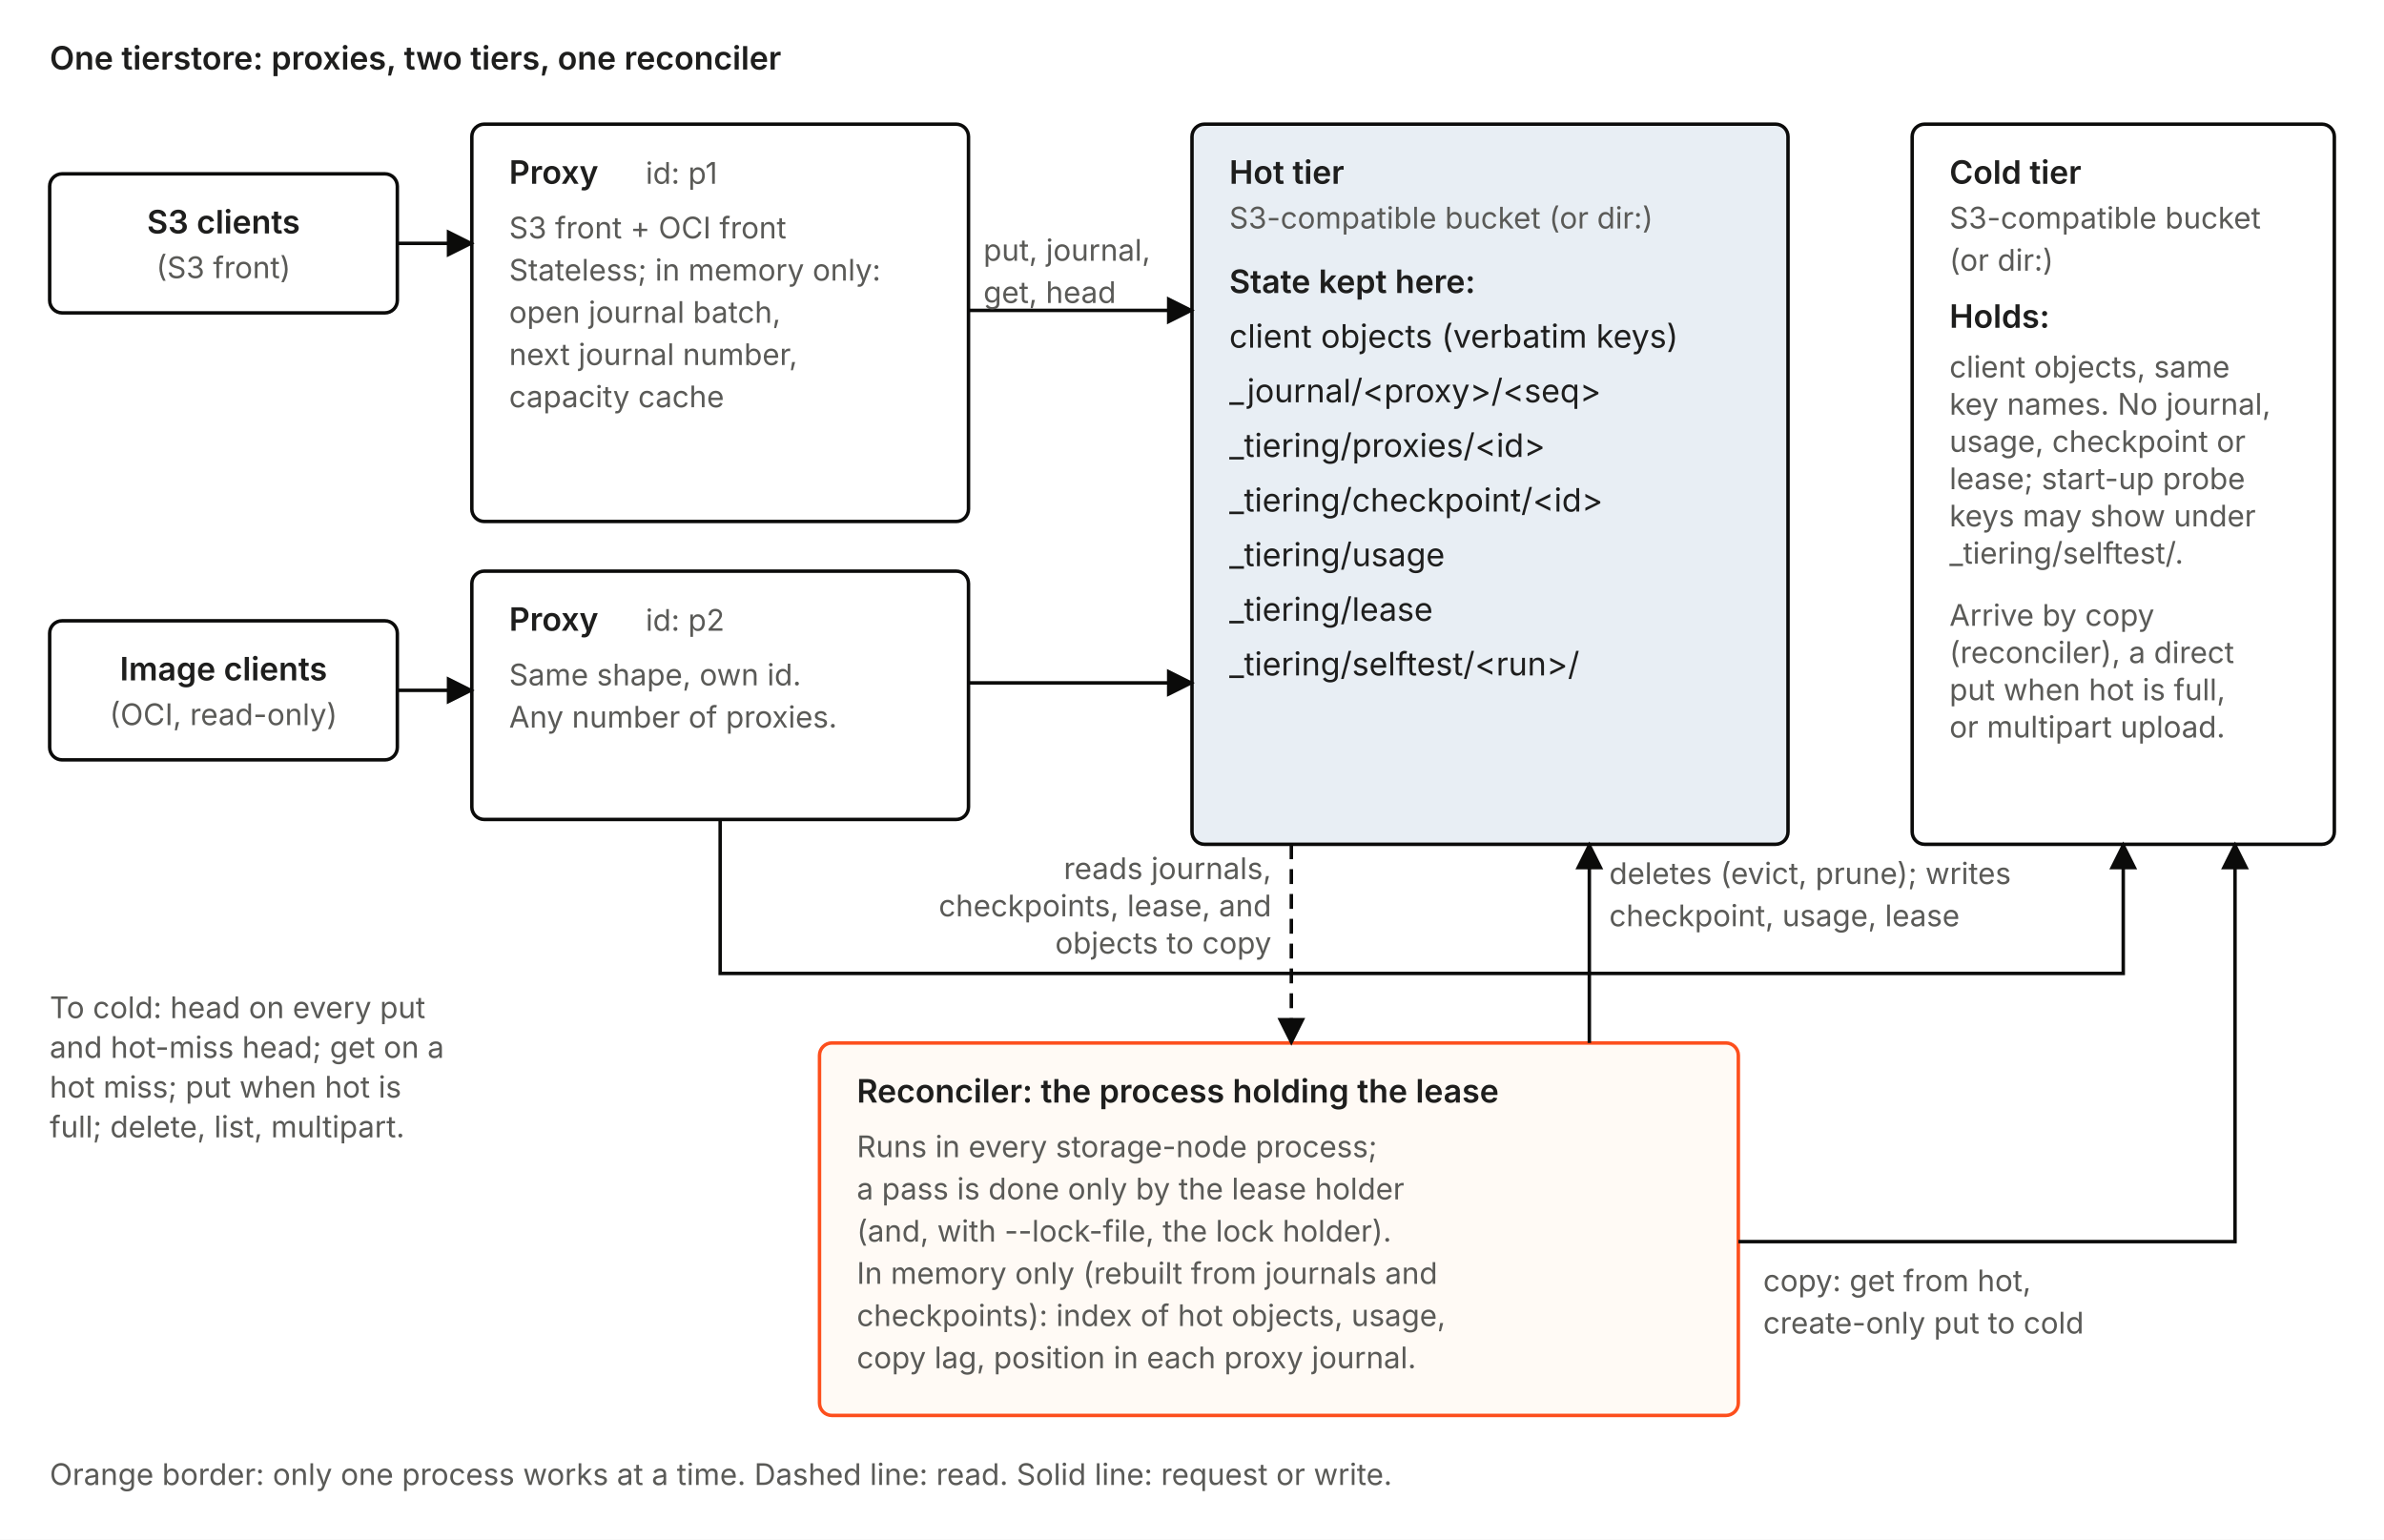
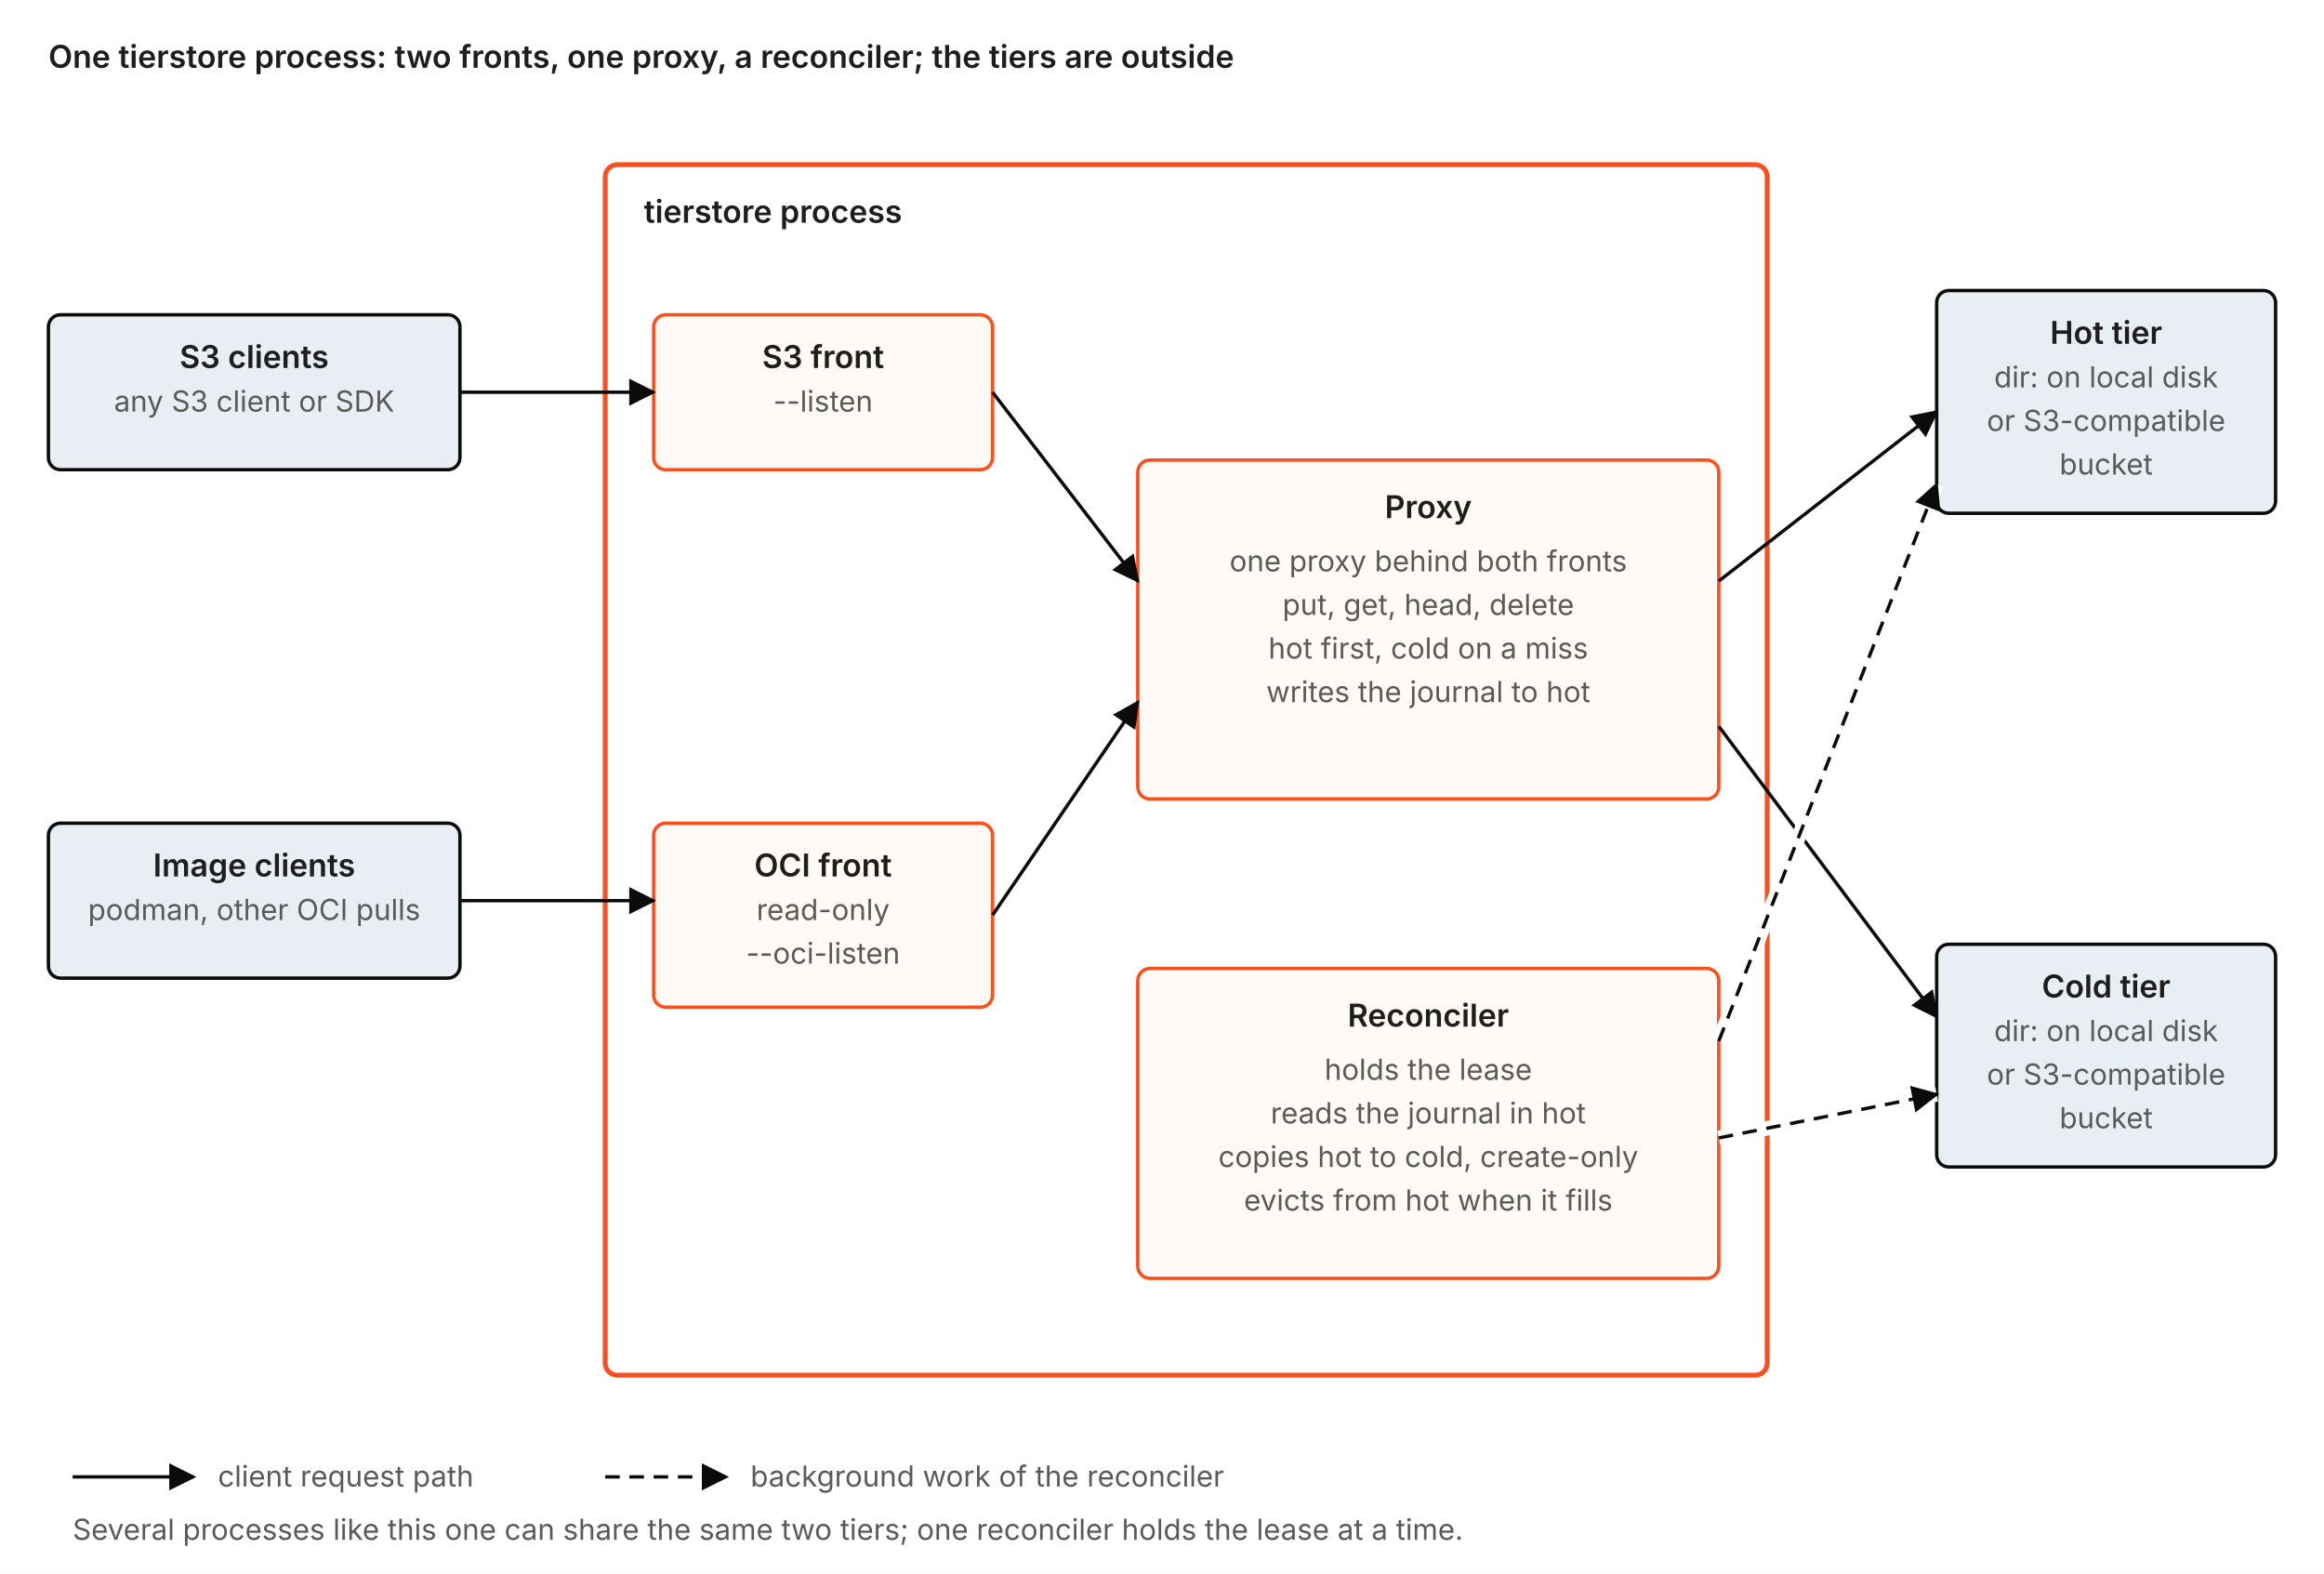
- <svg xmlns="http://www.w3.org/2000/svg" viewBox="0 0 960 620" width="960" height="620" role="img" aria-label="Clients reach stateless proxies; a hot tier and a cold tier hold the data; one lease-holding reconciler copies, evicts and publishes usage.">
+ <svg xmlns="http://www.w3.org/2000/svg" viewBox="0 0 960 650" width="960" height="650" role="img" aria-label="Components and deployment of a tierstore process: S3 and OCI fronts over one proxy, a reconciler, and the hot and cold tiers outside the process.">
  <defs>
    <marker id="components-ak" viewBox="0 0 10 10" refX="9" refY="5" markerWidth="8" markerHeight="8" orient="auto">
      <path d="M0,0 L10,5 L0,10 z" fill="#0B0B0A" />
    </marker>
    <marker id="components-ao" viewBox="0 0 10 10" refX="9" refY="5" markerWidth="8" markerHeight="8" orient="auto">
      <path d="M0,0 L10,5 L0,10 z" fill="#FD4F1D" />
    </marker>
  </defs>
  <style>
.box{fill:#FFFFFF;stroke:#0B0B0A;stroke-width:1.4}
.box-b{fill:#E8EEF4;stroke:#0B0B0A;stroke-width:1.4}
.box-o{fill:#FFFAF5;stroke:#FD4F1D;stroke-width:1.4}
+ .box-t{fill:none;stroke:#FD4F1D;stroke-width:2}
+ .box-p{fill:none;stroke:#5A5A57;stroke-width:1.6;stroke-dasharray:7 5}
.ln{stroke:#0B0B0A;fill:none;stroke-width:1.4}
.ln-d{stroke:#0B0B0A;fill:none;stroke-width:1.4;stroke-dasharray:6 4}
.ln-o{stroke:#FD4F1D;fill:none;stroke-width:1.6}
- .ln-od{stroke:#FD4F1D;fill:none;stroke-width:1.6;stroke-dasharray:6 4}
text{fill:#1E1E1D;font-family:system-ui,-apple-system,'Segoe UI',sans-serif;font-size:13px}
.b{font-weight:600}
.t-m{fill:#5A5A57;font-size:12px}
.lbl{paint-order:stroke;stroke:#FFFFFF;stroke-width:4px;stroke-linejoin:round}
</style>
-   <rect x="0" y="0" width="960" height="620" fill="#FFFFFF" />
-   <text x="20" y="28" class="b" font-size="16">One tierstore: proxies, two tiers, one reconciler</text>
-   <rect x="20" y="70" width="140" height="56" rx="5" class="box" />
-   <text x="90" y="94" class="b" text-anchor="middle">S3 clients</text>
-   <text x="90" y="112" class="t-m" text-anchor="middle">(S3 front)</text>
-   <rect x="20" y="250" width="140" height="56" rx="5" class="box" />
-   <text x="90" y="274" class="b" text-anchor="middle">Image clients</text>
-   <text x="90" y="292" class="t-m" text-anchor="middle">(OCI, read-only)</text>
-   <rect x="190" y="50" width="200" height="160" rx="5" class="box" />
-   <text x="205" y="74" class="b">Proxy</text>
-   <text x="260" y="74" class="t-m">id: p1</text>
-   <text x="205" y="96" class="t-m">S3 front + OCI front</text>
-   <text x="205" y="113" class="t-m">Stateless; in memory only:</text>
-   <text x="205" y="130" class="t-m">open journal batch,</text>
-   <text x="205" y="147" class="t-m">next journal number,</text>
-   <text x="205" y="164" class="t-m">capacity cache</text>
-   <rect x="190" y="230" width="200" height="100" rx="5" class="box" />
-   <text x="205" y="254" class="b">Proxy</text>
-   <text x="260" y="254" class="t-m">id: p2</text>
-   <text x="205" y="276" class="t-m">Same shape, own id.</text>
-   <text x="205" y="293" class="t-m">Any number of proxies.</text>
-   <rect x="480" y="50" width="240" height="290" rx="5" class="box-b" />
-   <text x="495" y="74" class="b">Hot tier</text>
-   <text x="495" y="92" class="t-m">S3-compatible bucket (or dir:)</text>
-   <text x="495" y="118" class="b">State kept here:</text>
-   <text x="495" y="140">client objects (verbatim keys)</text>
-   <text x="495" y="162">_journal/&lt;proxy&gt;/&lt;seq&gt;</text>
-   <text x="495" y="184">_tiering/proxies/&lt;id&gt;</text>
-   <text x="495" y="206">_tiering/checkpoint/&lt;id&gt;</text>
-   <text x="495" y="228">_tiering/usage</text>
-   <text x="495" y="250">_tiering/lease</text>
-   <text x="495" y="272">_tiering/selftest/&lt;run&gt;/</text>
-   <rect x="770" y="50" width="170" height="290" rx="5" class="box" />
-   <text x="785" y="74" class="b">Cold tier</text>
-   <text x="785" y="92" class="t-m">S3-compatible bucket</text>
-   <text x="785" y="109" class="t-m">(or dir:)</text>
-   <text x="785" y="132" class="b">Holds:</text>
-   <text x="785" y="152" class="t-m">client objects, same</text>
-   <text x="785" y="167" class="t-m">key names. No journal,</text>
-   <text x="785" y="182" class="t-m">usage, checkpoint or</text>
-   <text x="785" y="197" class="t-m">lease; start-up probe</text>
-   <text x="785" y="212" class="t-m">keys may show under</text>
-   <text x="785" y="227" class="t-m">_tiering/selftest/.</text>
-   <text x="785" y="252" class="t-m">Arrive by copy</text>
-   <text x="785" y="267" class="t-m">(reconciler), a direct</text>
-   <text x="785" y="282" class="t-m">put when hot is full,</text>
-   <text x="785" y="297" class="t-m">or multipart upload.</text>
-   <rect x="330" y="420" width="370" height="150" rx="5" class="box-o" />
-   <text x="345" y="444" class="b">Reconciler: the process holding the lease</text>
-   <text x="345" y="466" class="t-m">Runs in every storage-node process;</text>
-   <text x="345" y="483" class="t-m">a pass is done only by the lease holder</text>
-   <text x="345" y="500" class="t-m">(and, with --lock-file, the lock holder).</text>
-   <text x="345" y="517" class="t-m">In memory only (rebuilt from journals and</text>
-   <text x="345" y="534" class="t-m">checkpoints): index of hot objects, usage,</text>
-   <text x="345" y="551" class="t-m">copy lag, position in each proxy journal.</text>
-   <line x1="160" y1="98" x2="190" y2="98" class="ln" marker-end="url(#components-ak)" />
-   <line x1="160" y1="278" x2="190" y2="278" class="ln" marker-end="url(#components-ak)" />
-   <line x1="390" y1="125" x2="480" y2="125" class="ln" marker-end="url(#components-ak)" />
-   <text x="396" y="105" class="t-m">put, journal,</text>
-   <text x="396" y="122" class="t-m">get, head</text>
-   <line x1="390" y1="275" x2="480" y2="275" class="ln" marker-end="url(#components-ak)" />
-   <polyline points="290,330 290,392 855,392 855,340" class="ln" marker-end="url(#components-ak)" />
-   <text x="20" y="410" class="t-m">To cold: head on every put</text>
-   <text x="20" y="426" class="t-m">and hot-miss head; get on a</text>
-   <text x="20" y="442" class="t-m">hot miss; put when hot is</text>
-   <text x="20" y="458" class="t-m">full; delete, list, multipart.</text>
-   <line x1="520" y1="340" x2="520" y2="420" class="ln-d" marker-end="url(#components-ak)" />
-   <text x="512" y="354" class="t-m" text-anchor="end">reads journals,</text>
-   <text x="512" y="369" class="t-m" text-anchor="end">checkpoints, lease, and</text>
-   <text x="512" y="384" class="t-m" text-anchor="end">objects to copy</text>
-   <line x1="640" y1="420" x2="640" y2="340" class="ln" marker-end="url(#components-ak)" />
-   <text x="648" y="356" class="t-m">deletes (evict, prune); writes</text>
-   <text x="648" y="373" class="t-m">checkpoint, usage, lease</text>
-   <polyline points="700,500 900,500 900,340" class="ln" marker-end="url(#components-ak)" />
-   <text x="710" y="520" class="t-m">copy: get from hot,</text>
-   <text x="710" y="537" class="t-m">create-only put to cold</text>
-   <text x="20" y="598" class="t-m">Orange border: only one process works at a time. Dashed line: read. Solid line: request or write.</text>
+   <rect x="0" y="0" width="960" height="650" fill="#FFFFFF" />
+   <text x="20" y="28" class="b" font-size="16" text-anchor="start">One tierstore process: two fronts, one proxy, a reconciler; the tiers are outside</text>
+   <rect x="250" y="68" width="480" height="500" rx="5" class="box-t" />
+   <text x="266" y="92" class="b" text-anchor="start">tierstore process</text>
+   <rect x="20" y="130" width="170" height="64" rx="5" class="box-b" />
+   <text x="105.0" y="152" class="b" text-anchor="middle">S3 clients</text>
+   <text x="105.0" y="170" class="t-m" text-anchor="middle">any S3 client or SDK</text>
+   <rect x="20" y="340" width="170" height="64" rx="5" class="box-b" />
+   <text x="105.0" y="362" class="b" text-anchor="middle">Image clients</text>
+   <text x="105.0" y="380" class="t-m" text-anchor="middle">podman, other OCI pulls</text>
+   <rect x="270" y="130" width="140" height="64" rx="5" class="box-o" />
+   <text x="340.0" y="152" class="b" text-anchor="middle">S3 front</text>
+   <text x="340.0" y="170" class="t-m" text-anchor="middle">--listen</text>
+   <rect x="270" y="340" width="140" height="76" rx="5" class="box-o" />
+   <text x="340" y="362" class="b" text-anchor="middle">OCI front</text>
+   <text x="340" y="380" class="t-m" text-anchor="middle">read-only</text>
+   <text x="340" y="398" class="t-m" text-anchor="middle">--oci-listen</text>
+   <rect x="470" y="190" width="240" height="140" rx="5" class="box-o" />
+   <text x="590" y="214" class="b" text-anchor="middle">Proxy</text>
+   <text x="590" y="236" class="t-m" text-anchor="middle">one proxy behind both fronts</text>
+   <text x="590" y="254" class="t-m" text-anchor="middle">put, get, head, delete</text>
+   <text x="590" y="272" class="t-m" text-anchor="middle">hot first, cold on a miss</text>
+   <text x="590" y="290" class="t-m" text-anchor="middle">writes the journal to hot</text>
+   <rect x="470" y="400" width="240" height="128" rx="5" class="box-o" />
+   <text x="590" y="424" class="b" text-anchor="middle">Reconciler</text>
+   <text x="590" y="446" class="t-m" text-anchor="middle">holds the lease</text>
+   <text x="590" y="464" class="t-m" text-anchor="middle">reads the journal in hot</text>
+   <text x="590" y="482" class="t-m" text-anchor="middle">copies hot to cold, create-only</text>
+   <text x="590" y="500" class="t-m" text-anchor="middle">evicts from hot when it fills</text>
+   <rect x="800" y="120" width="140" height="92" rx="5" class="box-b" />
+   <text x="870.0" y="142" class="b" text-anchor="middle">Hot tier</text>
+   <text x="870.0" y="160" class="t-m" text-anchor="middle">dir: on local disk</text>
+   <text x="870.0" y="178" class="t-m" text-anchor="middle">or S3-compatible</text>
+   <text x="870.0" y="196" class="t-m" text-anchor="middle">bucket</text>
+   <rect x="800" y="390" width="140" height="92" rx="5" class="box-b" />
+   <text x="870.0" y="412" class="b" text-anchor="middle">Cold tier</text>
+   <text x="870.0" y="430" class="t-m" text-anchor="middle">dir: on local disk</text>
+   <text x="870.0" y="448" class="t-m" text-anchor="middle">or S3-compatible</text>
+   <text x="870.0" y="466" class="t-m" text-anchor="middle">bucket</text>
+   <line x1="190" y1="162" x2="270" y2="162" class="ln" marker-end="url(#components-ak)" />
+   <line x1="190" y1="372" x2="270" y2="372" class="ln" marker-end="url(#components-ak)" />
+   <line x1="410" y1="162" x2="470" y2="240" class="ln" marker-end="url(#components-ak)" />
+   <line x1="410" y1="378" x2="470" y2="290" class="ln" marker-end="url(#components-ak)" />
+   <line x1="710" y1="240" x2="800" y2="170" class="ln" marker-end="url(#components-ak)" />
+   <line x1="710" y1="300" x2="800" y2="420" class="ln" marker-end="url(#components-ak)" />
+   <line x1="710" y1="470" x2="800" y2="452" stroke="#FFFFFF" stroke-width="6" />
+   <line x1="710" y1="470" x2="800" y2="452" class="ln-d" marker-end="url(#components-ak)" />
+   <line x1="710" y1="430" x2="800" y2="200" stroke="#FFFFFF" stroke-width="6" />
+   <line x1="710" y1="430" x2="800" y2="200" class="ln-d" marker-end="url(#components-ak)" />
+   <line x1="30" y1="610" x2="80" y2="610" class="ln" marker-end="url(#components-ak)" />
+   <text x="90" y="614" class="t-m" text-anchor="start">client request path</text>
+   <line x1="250" y1="610" x2="300" y2="610" class="ln-d" marker-end="url(#components-ak)" />
+   <text x="310" y="614" class="t-m" text-anchor="start">background work of the reconciler</text>
+   <text x="30" y="636" class="t-m" text-anchor="start">Several processes like this one can share the same two tiers; one reconciler holds the lease at a time.</text>
</svg>
